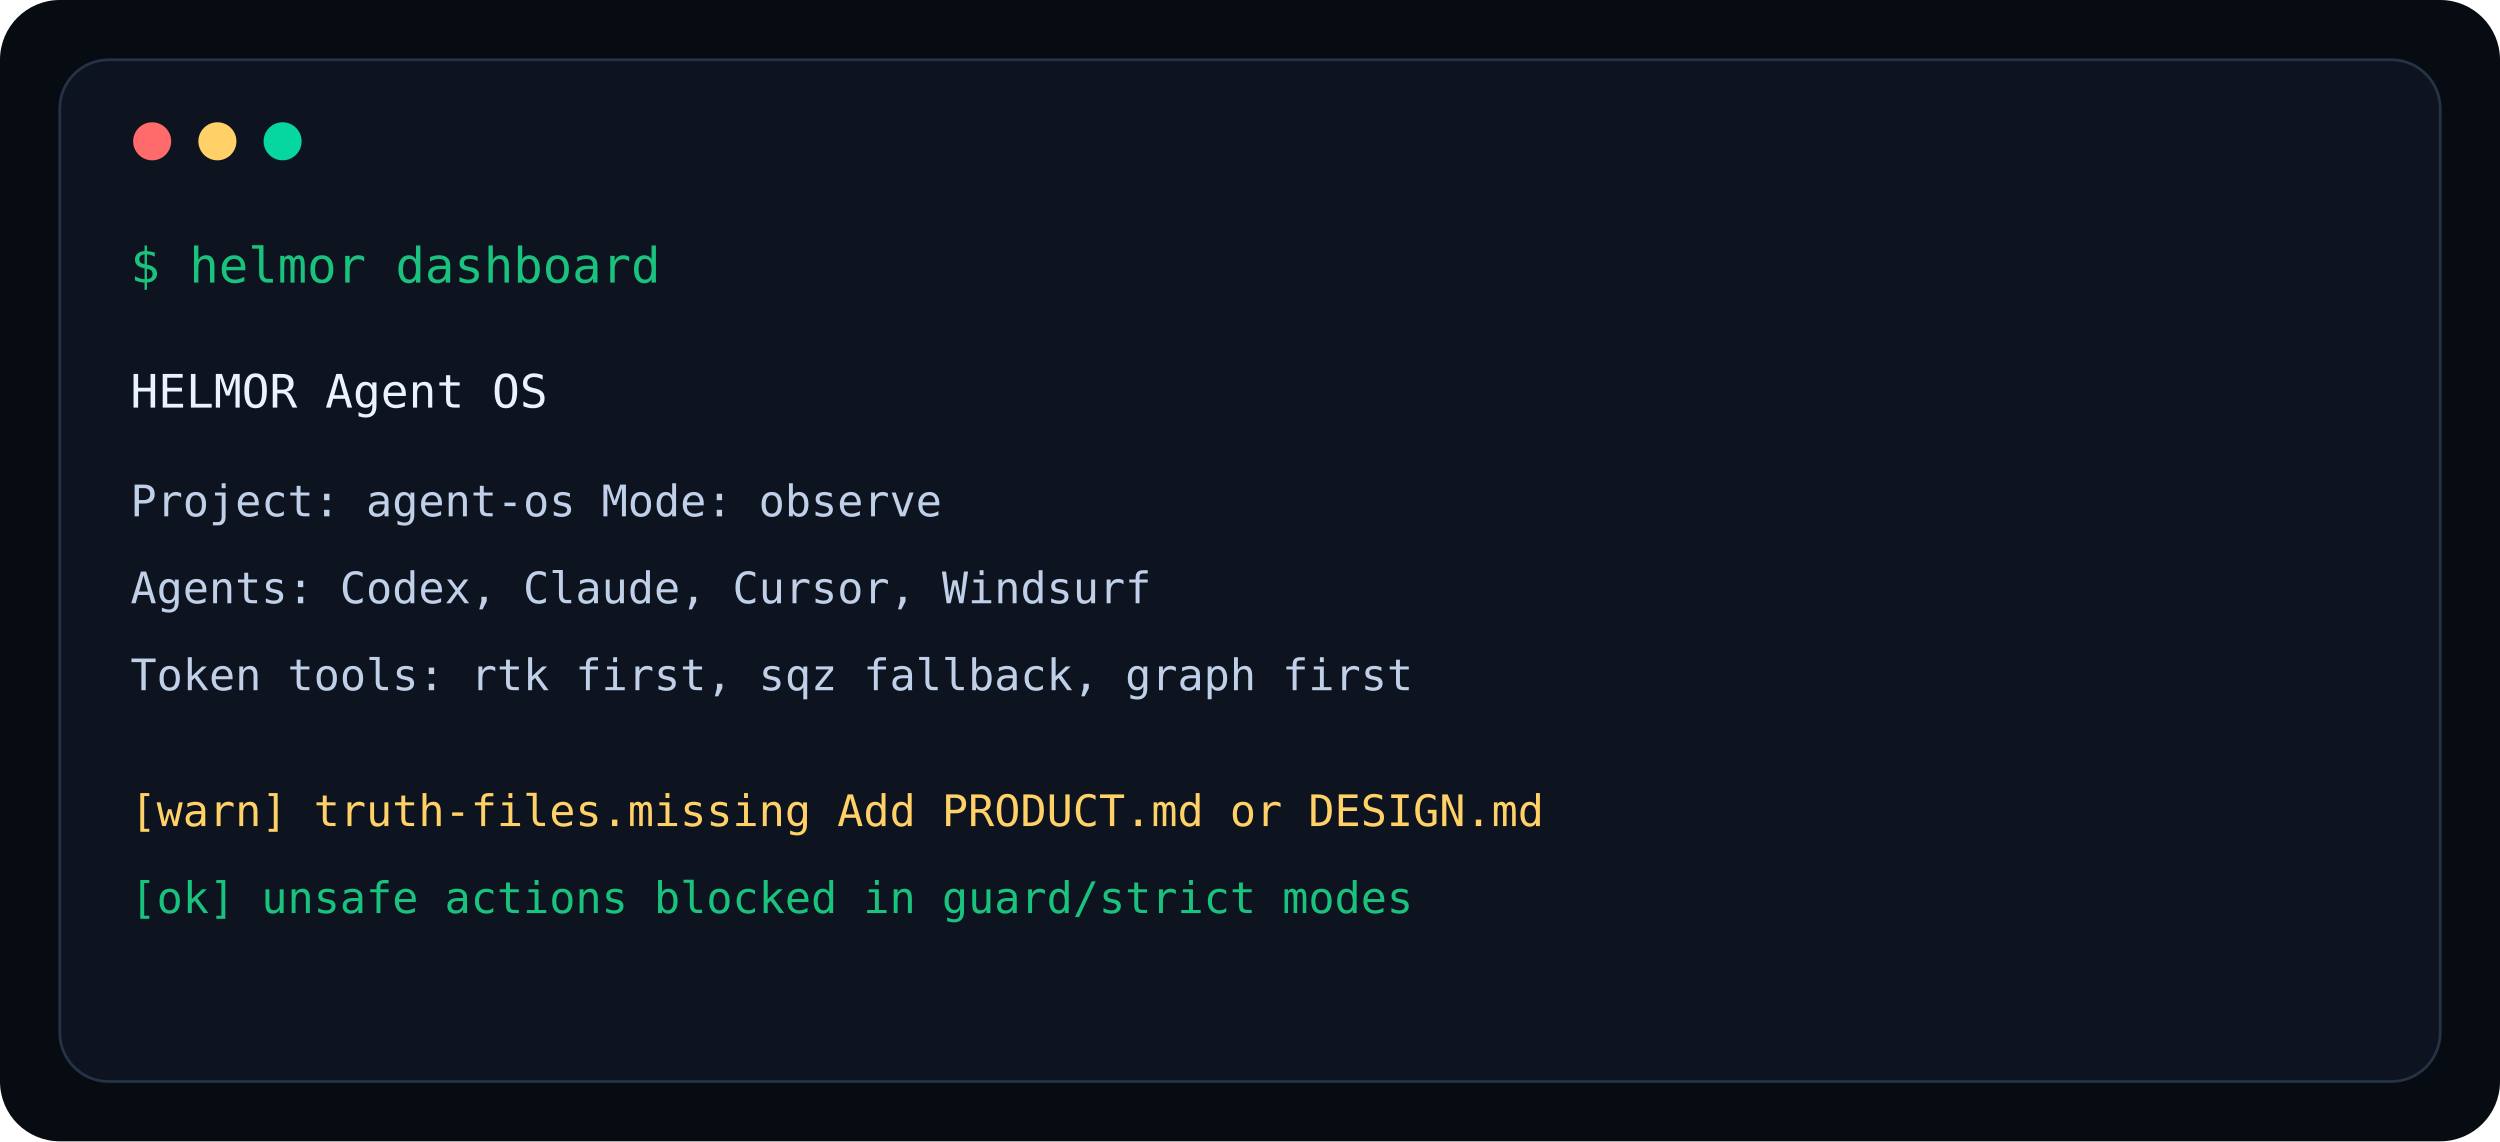
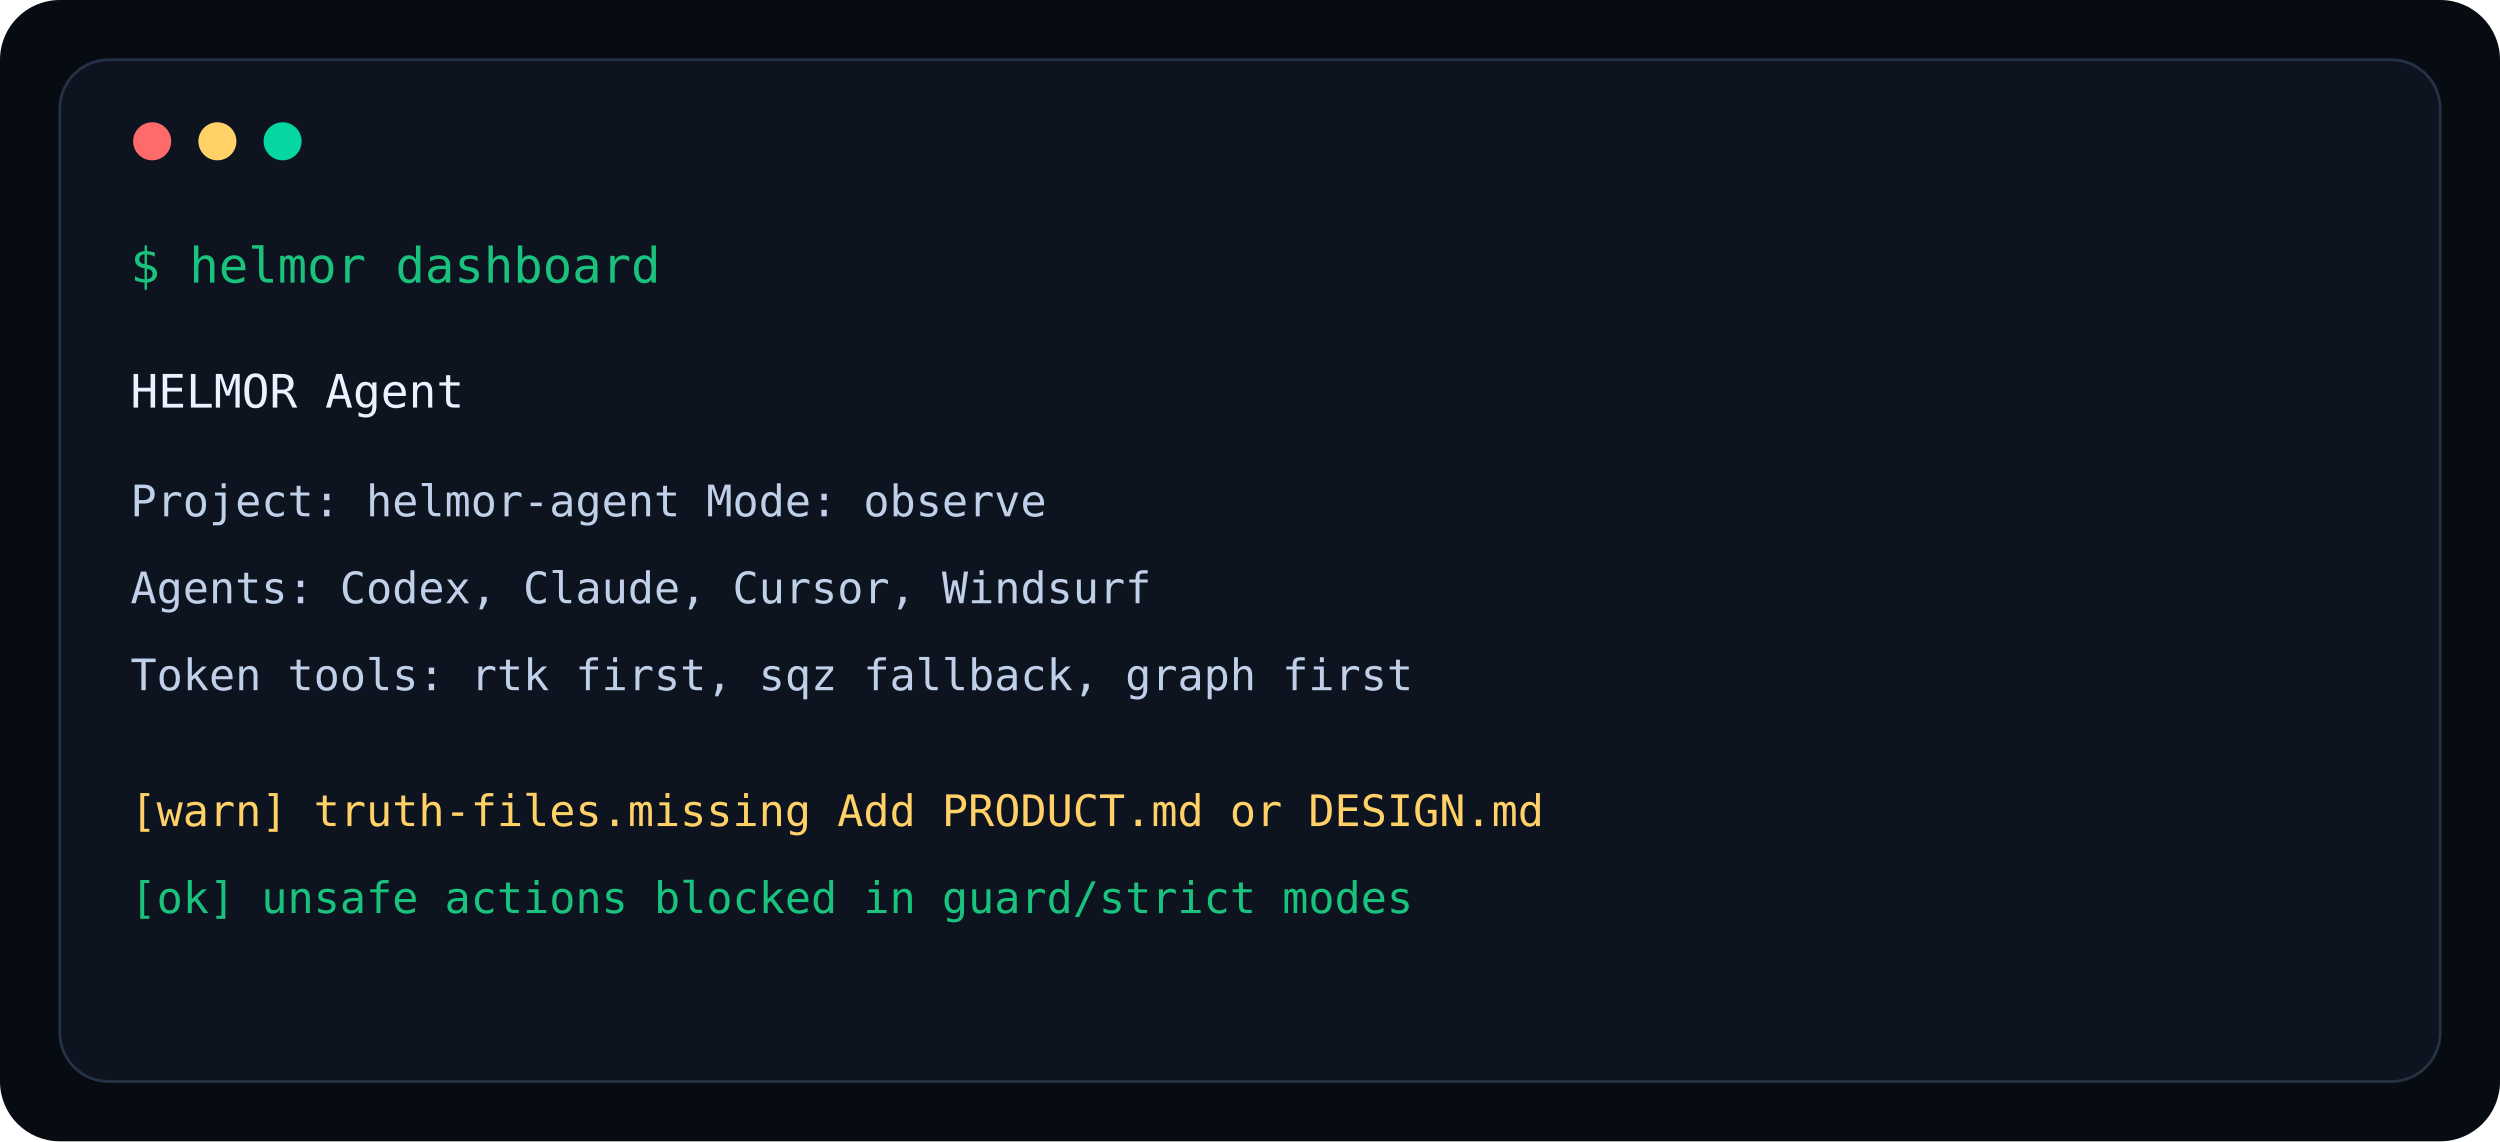
<svg xmlns="http://www.w3.org/2000/svg" width="920" height="420" viewBox="0 0 920 420" fill="none" role="img" aria-labelledby="title desc">
  <rect width="920" height="420" rx="22" fill="#070B12" />
  <rect x="22" y="22" width="876" height="376" rx="18" fill="#0D1420" stroke="#263347" />
  <circle cx="56" cy="52" r="7" fill="#FF6B6B" />
  <circle cx="80" cy="52" r="7" fill="#FFD166" />
  <circle cx="104" cy="52" r="7" fill="#06D6A0" />
  <text x="48" y="104" fill="#19C37D" font-family="JetBrains Mono, Menlo, monospace" font-size="18">$ helmor dashboard</text>
-   <text x="48" y="150" fill="#EAF1FF" font-family="JetBrains Mono, Menlo, monospace" font-size="17">HELMOR Agent OS</text>
-   <text x="48" y="190" fill="#BFD0E8" font-family="JetBrains Mono, Menlo, monospace" font-size="16">Project: agent-os        Mode: observe</text>
+   <text x="48" y="150" fill="#EAF1FF" font-family="JetBrains Mono, Menlo, monospace" font-size="17">HELMOR Agent</text>
+   <text x="48" y="190" fill="#BFD0E8" font-family="JetBrains Mono, Menlo, monospace" font-size="16">Project: helmor-agent    Mode: observe</text>
  <text x="48" y="222" fill="#BFD0E8" font-family="JetBrains Mono, Menlo, monospace" font-size="16">Agents: Codex, Claude, Cursor, Windsurf</text>
  <text x="48" y="254" fill="#BFD0E8" font-family="JetBrains Mono, Menlo, monospace" font-size="16">Token tools: rtk first, sqz fallback, graph first</text>
  <text x="48" y="304" fill="#FFD166" font-family="JetBrains Mono, Menlo, monospace" font-size="16">[warn] truth-files.missing  Add PRODUCT.md or DESIGN.md</text>
  <text x="48" y="336" fill="#19C37D" font-family="JetBrains Mono, Menlo, monospace" font-size="16">[ok]   unsafe actions blocked in guard/strict modes</text>
</svg>
